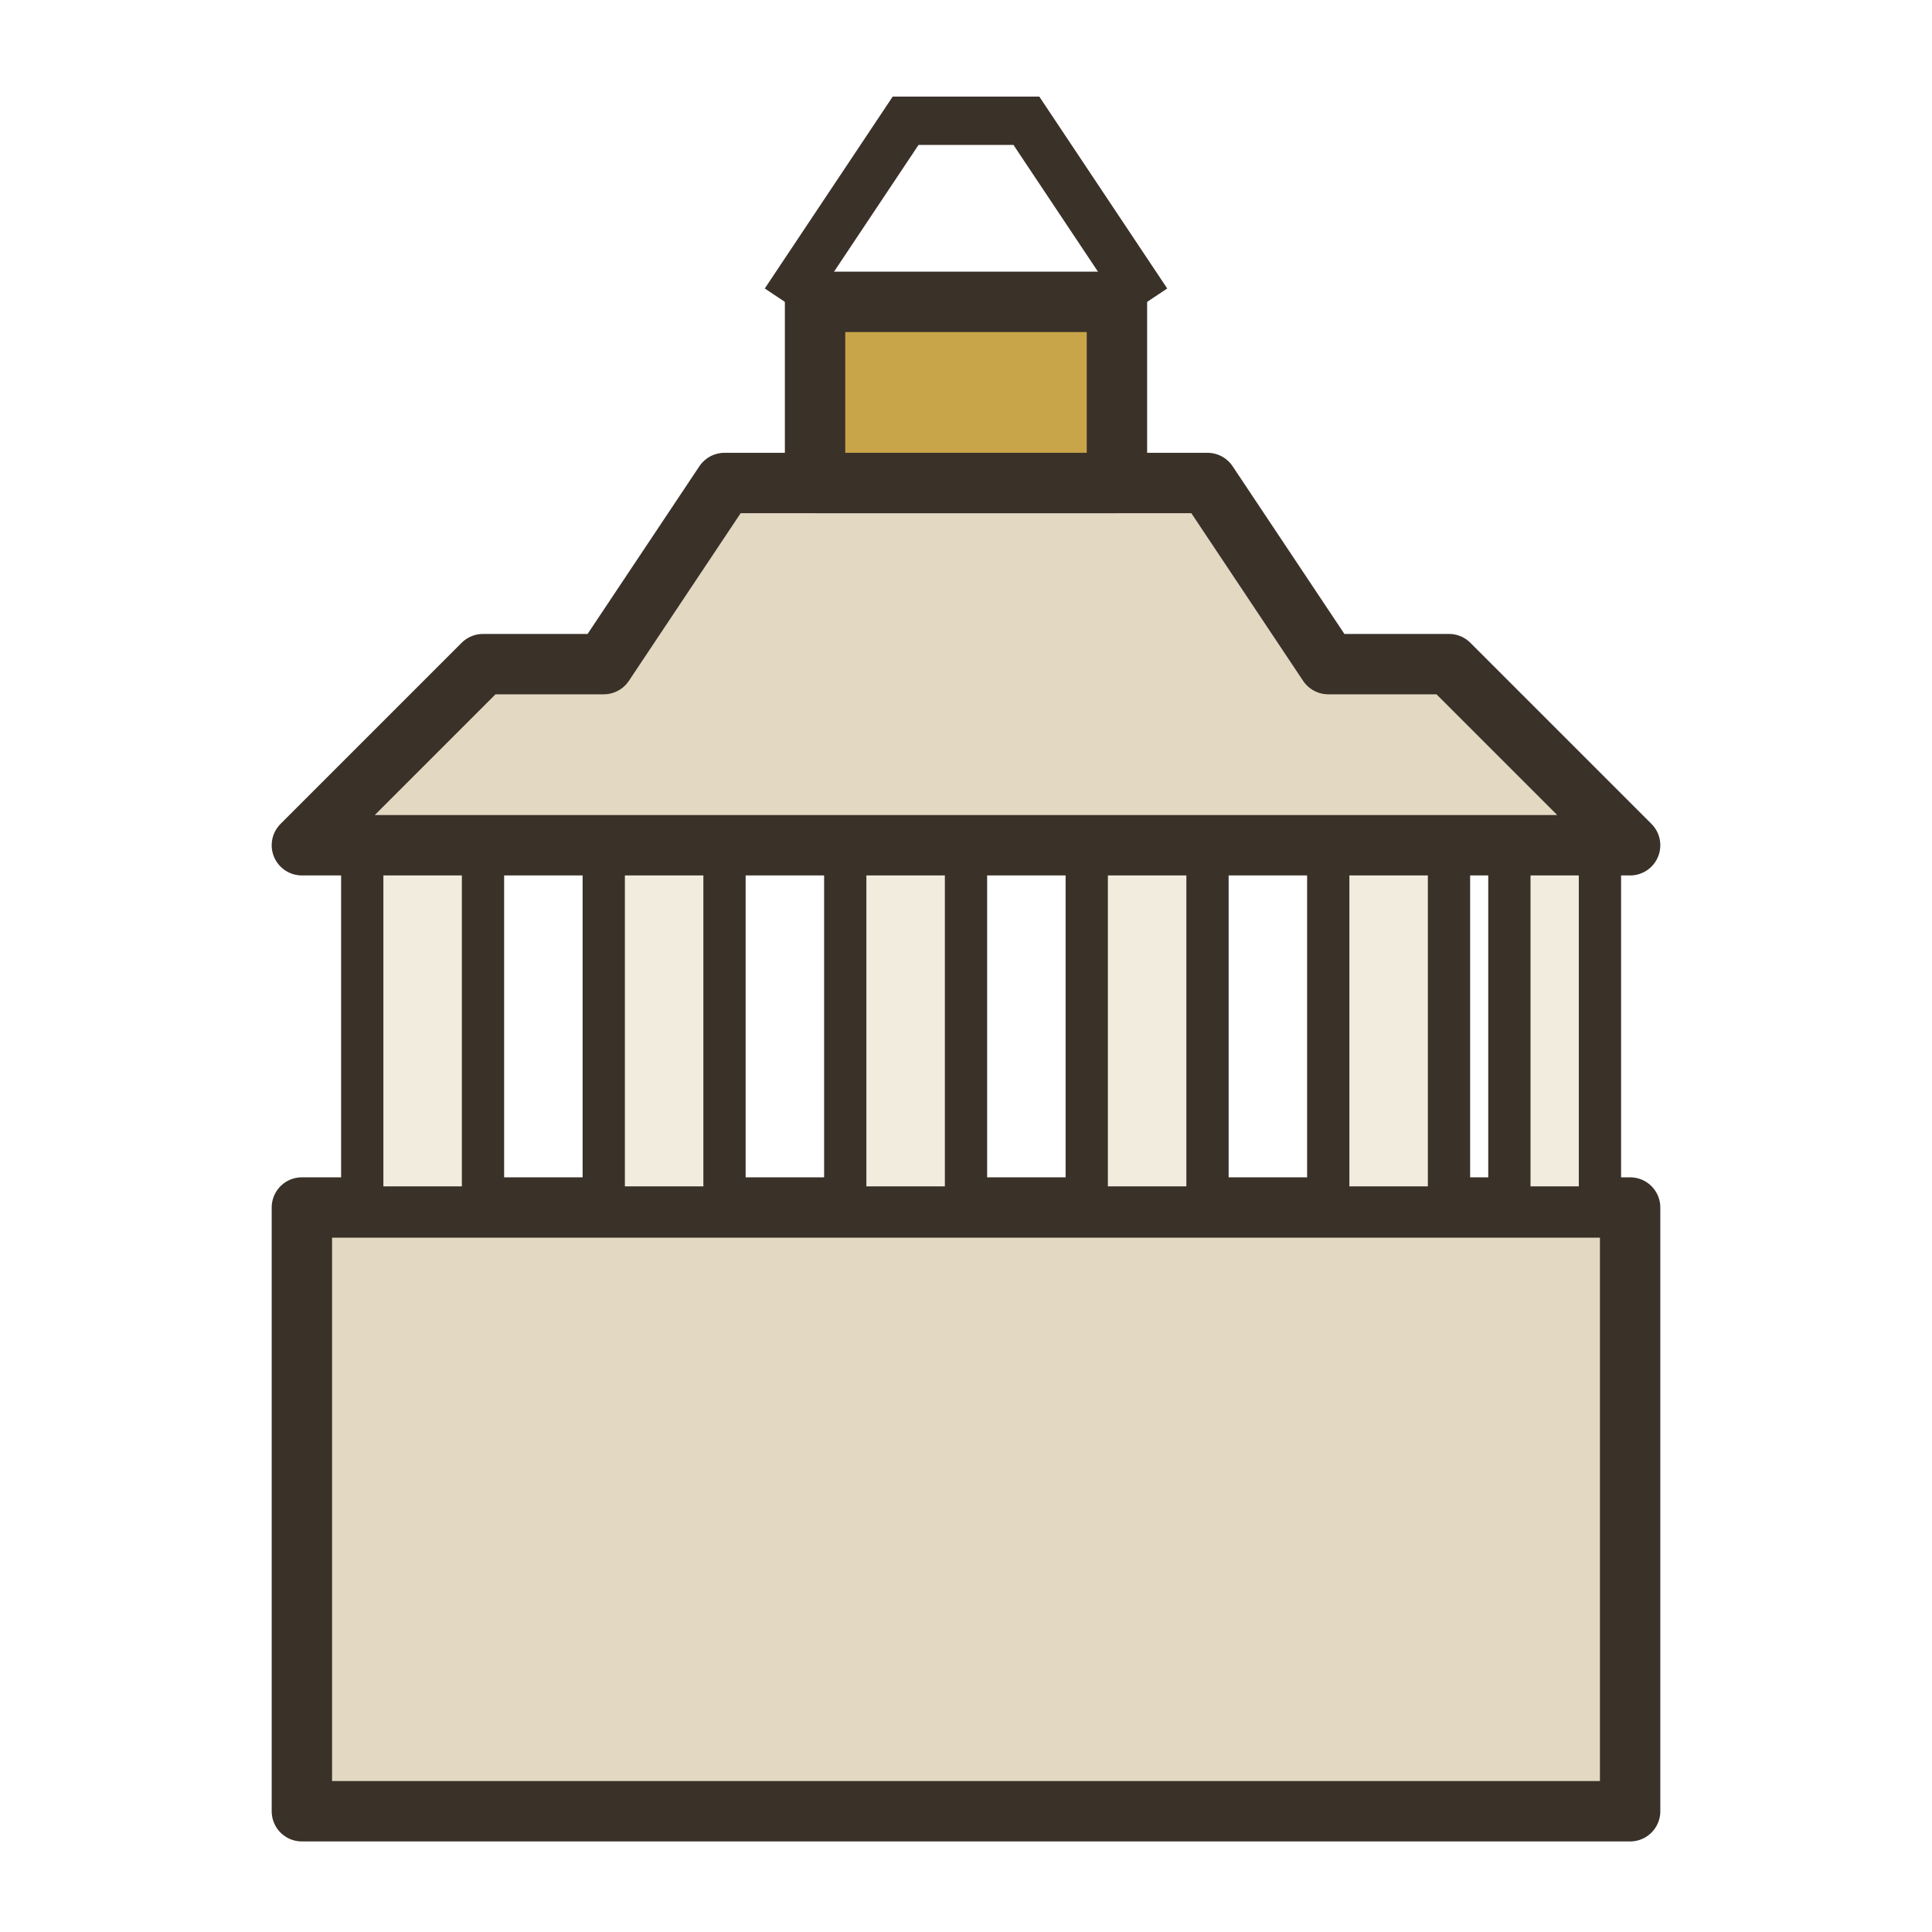
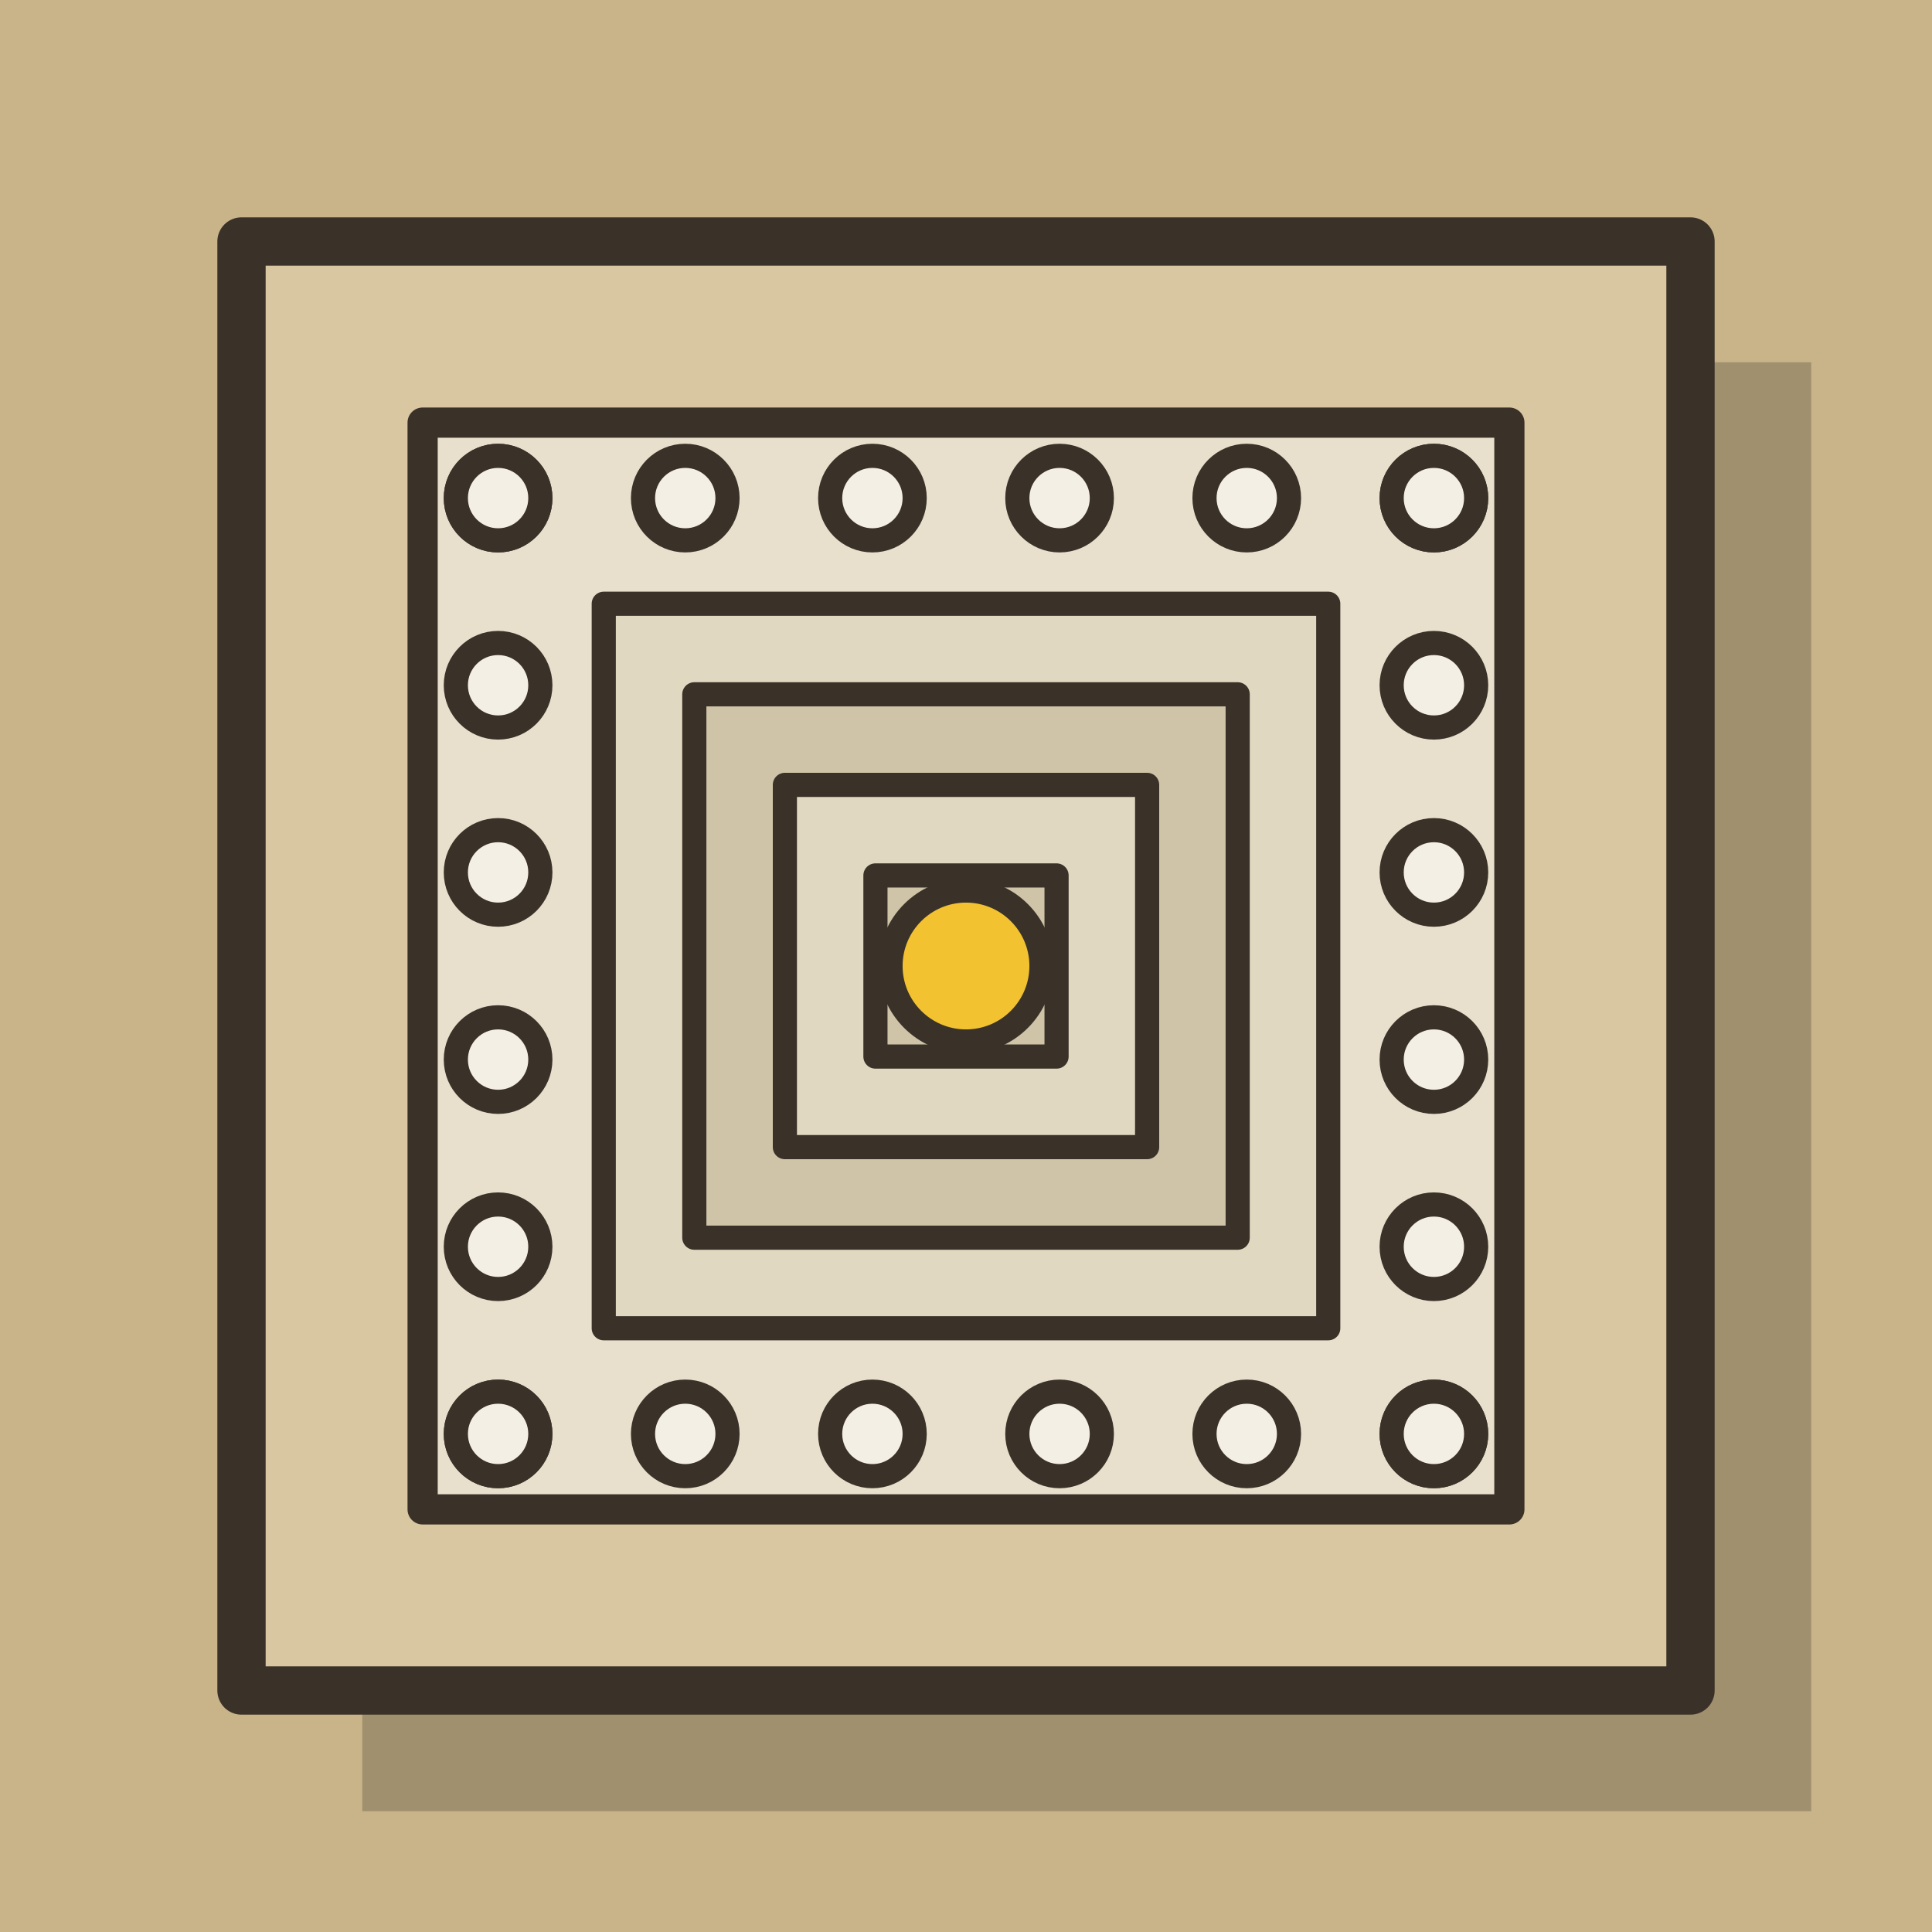
<svg xmlns="http://www.w3.org/2000/svg" width="64" height="64" viewBox="0 0 64 64">
-   <rect x="10" y="40" width="44" height="20" fill="#e3d9c3" stroke="#3a3128" stroke-width="2" stroke-linejoin="round" stroke-linecap="round" />
-   <g fill="#f2ecdf" stroke="#3a3128" stroke-width="1.4">
-     <rect x="12" y="28" width="4" height="12" />
-     <rect x="20" y="28" width="4" height="12" />
-     <rect x="28" y="28" width="4" height="12" />
-     <rect x="36" y="28" width="4" height="12" />
-     <rect x="44" y="28" width="4" height="12" />
-     <rect x="50" y="28" width="3" height="12" />
-   </g>
-   <path d="M10,28 L54,28 L48,22 L44,22 L40,16 L24,16 L20,22 L16,22 Z" fill="#e3d9c3" stroke="#3a3128" stroke-width="2" stroke-linejoin="round" stroke-linecap="round" />
-   <rect x="27" y="10" width="10" height="6" fill="#c9a54a" stroke="#3a3128" stroke-width="2" stroke-linejoin="round" stroke-linecap="round" />
-   <path d="M26,10 L30,4 L34,4 L38,10" fill="none" stroke="#3a3128" stroke-width="1.6" />
+   <path d="M0.0,0.0 L64.0,0.0 L64.0,64.0 L0.0,64.0 Z" fill="#c9b48a" />
+   <path d="M12.0,12.0 L60.0,12.0 L60.0,60.0 L12.0,60.0 Z" fill="#000000" opacity="0.2" />
+   <rect x="8.0" y="8.0" width="48.0" height="48.0" fill="#d8c7a0" stroke="#3a3128" stroke-width="1.6" stroke-linejoin="round" stroke-linecap="round" />
+   <rect x="14.0" y="14.0" width="36.0" height="36.0" fill="#e8e0cc" stroke="#3a3128" stroke-width="1" stroke-linejoin="round" stroke-linecap="round" />
+   <circle cx="16.5" cy="16.5" r="1.4" fill="#f4efe4" stroke="#3a3128" stroke-width="0.8" stroke-linejoin="round" stroke-linecap="round" />
+   <circle cx="16.5" cy="47.5" r="1.4" fill="#f4efe4" stroke="#3a3128" stroke-width="0.8" stroke-linejoin="round" stroke-linecap="round" />
+   <circle cx="16.5" cy="16.5" r="1.4" fill="#f4efe4" stroke="#3a3128" stroke-width="0.8" stroke-linejoin="round" stroke-linecap="round" />
+   <circle cx="47.5" cy="16.5" r="1.4" fill="#f4efe4" stroke="#3a3128" stroke-width="0.8" stroke-linejoin="round" stroke-linecap="round" />
+   <circle cx="22.7" cy="16.5" r="1.4" fill="#f4efe4" stroke="#3a3128" stroke-width="0.8" stroke-linejoin="round" stroke-linecap="round" />
+   <circle cx="22.7" cy="47.5" r="1.4" fill="#f4efe4" stroke="#3a3128" stroke-width="0.8" stroke-linejoin="round" stroke-linecap="round" />
+   <circle cx="16.5" cy="22.7" r="1.4" fill="#f4efe4" stroke="#3a3128" stroke-width="0.8" stroke-linejoin="round" stroke-linecap="round" />
+   <circle cx="47.5" cy="22.7" r="1.4" fill="#f4efe4" stroke="#3a3128" stroke-width="0.8" stroke-linejoin="round" stroke-linecap="round" />
+   <circle cx="28.9" cy="16.5" r="1.4" fill="#f4efe4" stroke="#3a3128" stroke-width="0.8" stroke-linejoin="round" stroke-linecap="round" />
+   <circle cx="28.9" cy="47.5" r="1.4" fill="#f4efe4" stroke="#3a3128" stroke-width="0.8" stroke-linejoin="round" stroke-linecap="round" />
+   <circle cx="16.5" cy="28.9" r="1.4" fill="#f4efe4" stroke="#3a3128" stroke-width="0.8" stroke-linejoin="round" stroke-linecap="round" />
+   <circle cx="47.5" cy="28.9" r="1.4" fill="#f4efe4" stroke="#3a3128" stroke-width="0.8" stroke-linejoin="round" stroke-linecap="round" />
+   <circle cx="35.1" cy="16.5" r="1.4" fill="#f4efe4" stroke="#3a3128" stroke-width="0.8" stroke-linejoin="round" stroke-linecap="round" />
+   <circle cx="35.1" cy="47.5" r="1.4" fill="#f4efe4" stroke="#3a3128" stroke-width="0.8" stroke-linejoin="round" stroke-linecap="round" />
+   <circle cx="16.5" cy="35.1" r="1.4" fill="#f4efe4" stroke="#3a3128" stroke-width="0.8" stroke-linejoin="round" stroke-linecap="round" />
+   <circle cx="47.5" cy="35.1" r="1.4" fill="#f4efe4" stroke="#3a3128" stroke-width="0.8" stroke-linejoin="round" stroke-linecap="round" />
+   <circle cx="41.3" cy="16.5" r="1.4" fill="#f4efe4" stroke="#3a3128" stroke-width="0.8" stroke-linejoin="round" stroke-linecap="round" />
+   <circle cx="41.3" cy="47.5" r="1.4" fill="#f4efe4" stroke="#3a3128" stroke-width="0.8" stroke-linejoin="round" stroke-linecap="round" />
+   <circle cx="16.5" cy="41.3" r="1.4" fill="#f4efe4" stroke="#3a3128" stroke-width="0.8" stroke-linejoin="round" stroke-linecap="round" />
+   <circle cx="47.5" cy="41.3" r="1.4" fill="#f4efe4" stroke="#3a3128" stroke-width="0.8" stroke-linejoin="round" stroke-linecap="round" />
+   <circle cx="47.5" cy="16.5" r="1.4" fill="#f4efe4" stroke="#3a3128" stroke-width="0.8" stroke-linejoin="round" stroke-linecap="round" />
+   <circle cx="47.5" cy="47.5" r="1.4" fill="#f4efe4" stroke="#3a3128" stroke-width="0.8" stroke-linejoin="round" stroke-linecap="round" />
+   <circle cx="16.5" cy="47.5" r="1.4" fill="#f4efe4" stroke="#3a3128" stroke-width="0.8" stroke-linejoin="round" stroke-linecap="round" />
+   <circle cx="47.5" cy="47.5" r="1.4" fill="#f4efe4" stroke="#3a3128" stroke-width="0.8" stroke-linejoin="round" stroke-linecap="round" />
+   <rect x="20.0" y="20.0" width="24.0" height="24.0" fill="#e0d8c0" stroke="#3a3128" stroke-width="0.8" stroke-linejoin="round" stroke-linecap="round" />
+   <rect x="23.0" y="23.0" width="18.0" height="18.0" fill="#cfc4a8" stroke="#3a3128" stroke-width="0.8" stroke-linejoin="round" stroke-linecap="round" />
+   <rect x="26.0" y="26.0" width="12.0" height="12.0" fill="#e0d8c0" stroke="#3a3128" stroke-width="0.8" stroke-linejoin="round" stroke-linecap="round" />
+   <rect x="29.0" y="29.0" width="6.0" height="6.0" fill="#cfc4a8" stroke="#3a3128" stroke-width="0.8" stroke-linejoin="round" stroke-linecap="round" />
+   <circle cx="32.0" cy="32.0" r="2.5" fill="#f2c230" stroke="#3a3128" stroke-width="0.8" stroke-linejoin="round" stroke-linecap="round" />
</svg>
